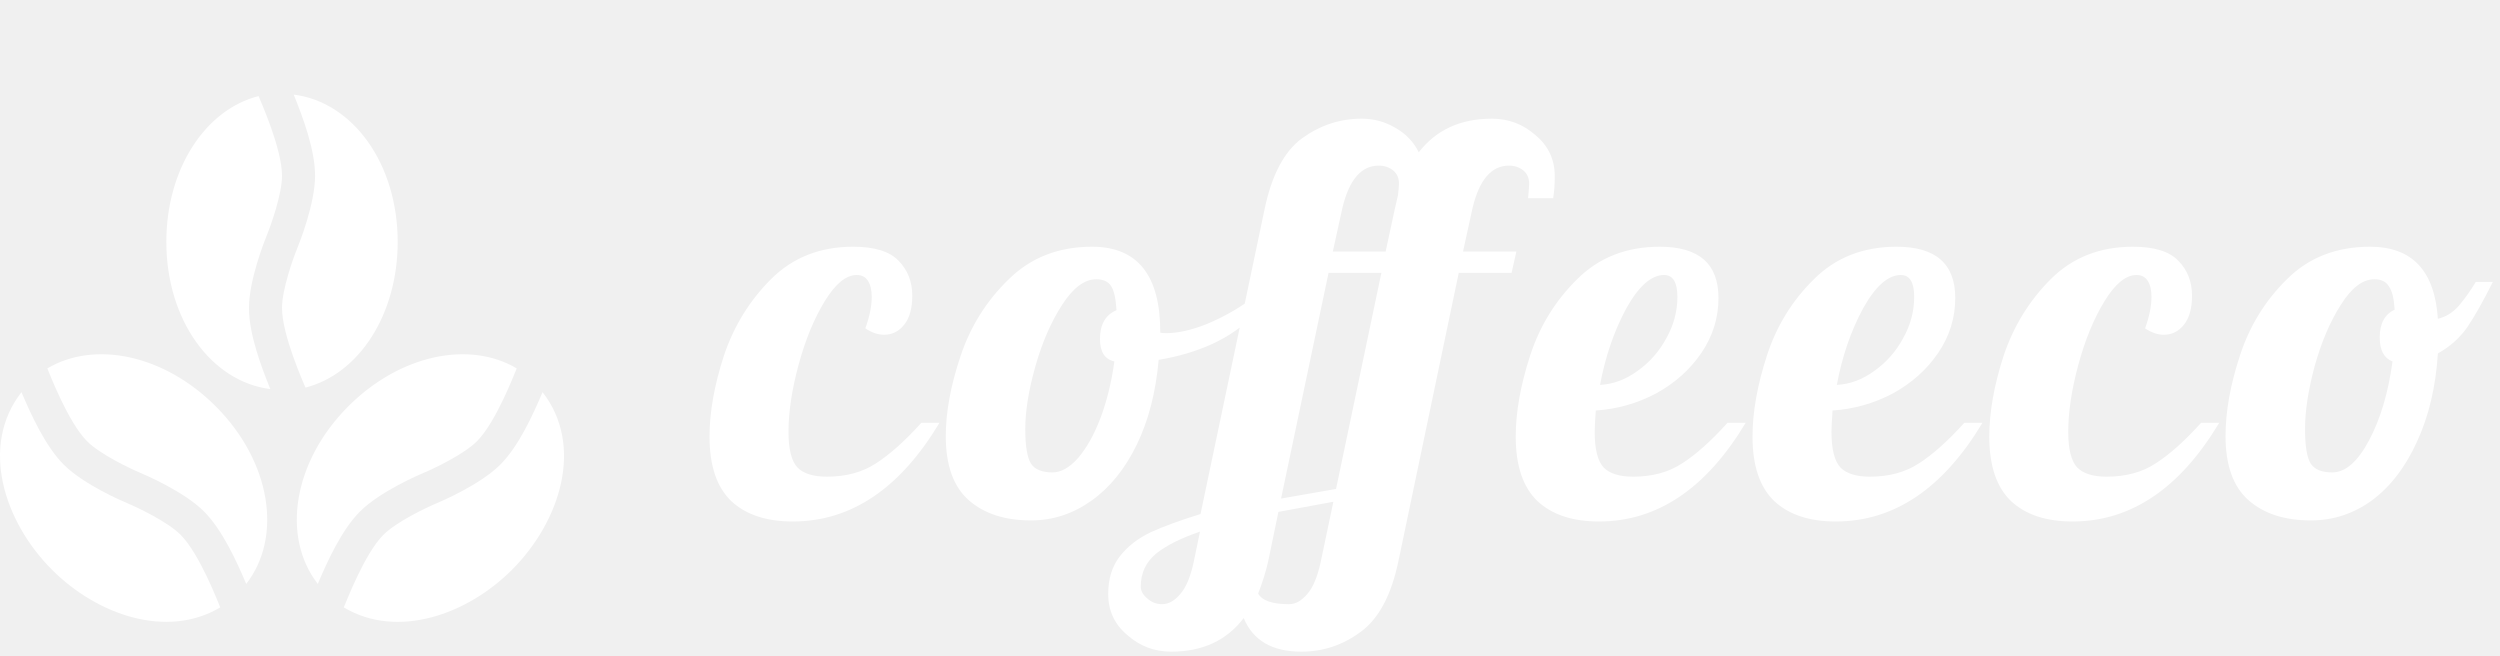
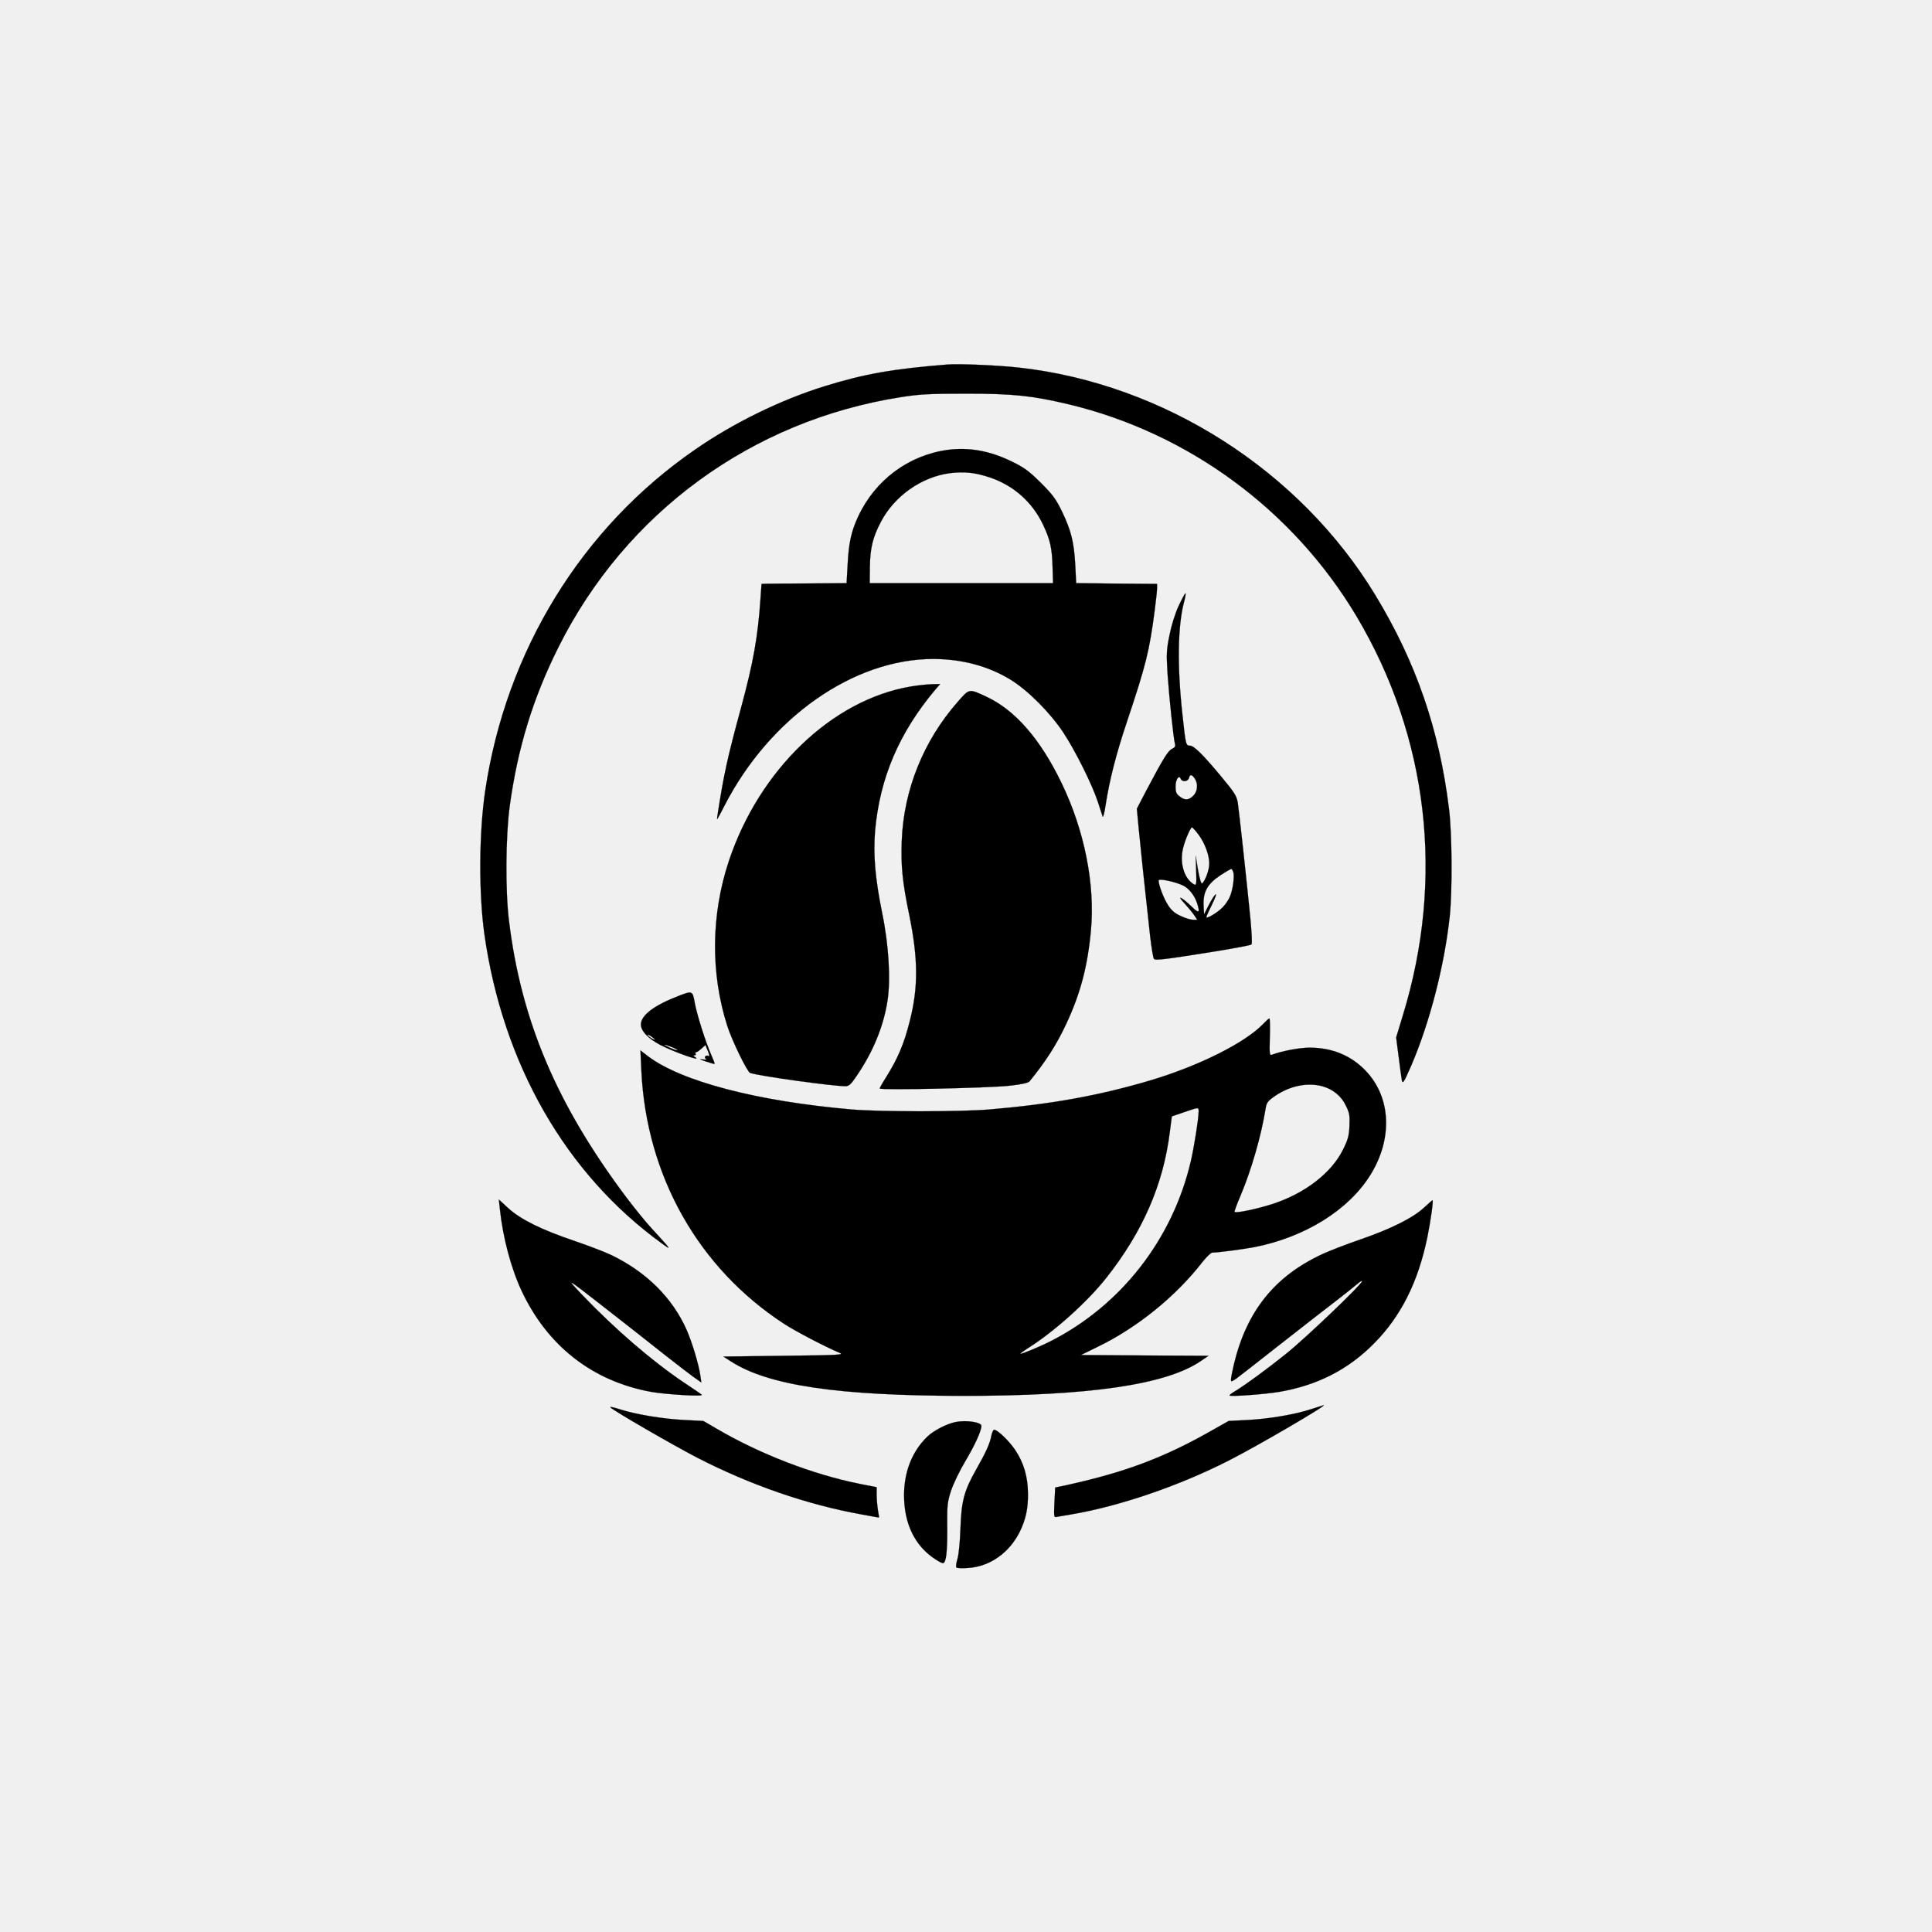
- <svg xmlns="http://www.w3.org/2000/svg" width="164" height="43" viewBox="0 0 164 43" fill="none">
-   <path d="M52.005 34.21C50.278 34.21 48.937 33.767 47.98 32.88C47.023 31.97 46.545 30.558 46.545 28.645C46.545 27.035 46.86 25.262 47.49 23.325C48.143 21.388 49.17 19.72 50.57 18.32C51.993 16.897 53.79 16.185 55.96 16.185C57.36 16.185 58.352 16.488 58.935 17.095C59.542 17.702 59.845 18.472 59.845 19.405C59.845 20.222 59.67 20.852 59.32 21.295C58.97 21.738 58.527 21.96 57.99 21.96C57.593 21.96 57.185 21.82 56.765 21.54C57.045 20.77 57.185 20.082 57.185 19.475C57.185 19.032 57.103 18.682 56.94 18.425C56.777 18.168 56.532 18.04 56.205 18.04C55.505 18.04 54.805 18.612 54.105 19.755C53.405 20.898 52.833 22.287 52.39 23.92C51.947 25.553 51.725 27.023 51.725 28.33C51.725 29.473 51.923 30.255 52.32 30.675C52.717 31.072 53.358 31.27 54.245 31.27C55.505 31.27 56.578 30.978 57.465 30.395C58.375 29.812 59.367 28.925 60.44 27.735H61.63C59.04 32.052 55.832 34.21 52.005 34.21ZM67.643 34.14C65.916 34.14 64.551 33.697 63.548 32.81C62.544 31.923 62.043 30.523 62.043 28.61C62.043 27.023 62.369 25.262 63.023 23.325C63.676 21.388 64.726 19.72 66.173 18.32C67.619 16.897 69.439 16.185 71.633 16.185C74.619 16.185 76.113 18.052 76.113 21.785V21.82C76.183 21.843 76.311 21.855 76.498 21.855C77.268 21.855 78.154 21.657 79.158 21.26C80.161 20.84 81.071 20.338 81.888 19.755L82.203 20.7C81.526 21.423 80.639 22.042 79.543 22.555C78.469 23.045 77.291 23.395 76.008 23.605C75.821 25.728 75.343 27.583 74.573 29.17C73.803 30.757 72.811 31.982 71.598 32.845C70.384 33.708 69.066 34.14 67.643 34.14ZM69.043 30.99C69.603 30.99 70.163 30.675 70.723 30.045C71.283 29.392 71.773 28.517 72.193 27.42C72.613 26.3 72.916 25.063 73.103 23.71C72.473 23.57 72.158 23.08 72.158 22.24C72.158 21.283 72.519 20.653 73.243 20.35C73.196 19.58 73.079 19.055 72.893 18.775C72.706 18.472 72.379 18.32 71.913 18.32C71.143 18.32 70.396 18.88 69.673 20C68.949 21.12 68.366 22.462 67.923 24.025C67.479 25.588 67.258 26.965 67.258 28.155C67.258 29.275 67.386 30.033 67.643 30.43C67.899 30.803 68.366 30.99 69.043 30.99ZM76.829 42.75C75.732 42.75 74.775 42.388 73.959 41.665C73.118 40.965 72.698 40.067 72.698 38.97C72.698 37.967 72.955 37.138 73.469 36.485C73.982 35.832 74.659 35.307 75.499 34.91C76.315 34.537 77.4 34.14 78.754 33.72L82.954 13.735C83.42 11.495 84.237 9.943 85.403 9.08C86.594 8.217 87.9 7.785 89.323 7.785C90.117 7.785 90.852 7.983 91.528 8.38C92.228 8.777 92.742 9.313 93.069 9.99C94.212 8.52 95.81 7.785 97.864 7.785C98.96 7.785 99.917 8.147 100.733 8.87C101.573 9.57 101.993 10.468 101.993 11.565C101.993 12.102 101.958 12.58 101.888 13H100.243C100.29 12.487 100.313 12.172 100.313 12.055C100.313 11.682 100.185 11.39 99.928 11.18C99.672 10.97 99.357 10.865 98.984 10.865C97.84 10.865 97.047 11.787 96.603 13.63L95.974 16.5H99.474L99.159 17.9H95.694L91.739 36.8C91.272 39.04 90.444 40.592 89.254 41.455C88.087 42.318 86.792 42.75 85.368 42.75C83.455 42.75 82.195 42.015 81.588 40.545C80.469 42.015 78.882 42.75 76.829 42.75ZM90.898 16.5L91.493 13.735L91.704 12.825C91.75 12.452 91.773 12.195 91.773 12.055C91.773 11.682 91.645 11.39 91.388 11.18C91.132 10.97 90.817 10.865 90.444 10.865C89.3 10.865 88.507 11.787 88.064 13.63L87.433 16.5H90.898ZM87.644 32.075L90.618 17.9H87.153L84.038 32.705L87.644 32.075ZM84.564 39.635C84.984 39.635 85.38 39.413 85.754 38.97C86.127 38.55 86.418 37.862 86.629 36.905L87.469 32.915L83.864 33.58L83.198 36.8C83.035 37.523 82.814 38.235 82.534 38.935C82.79 39.402 83.467 39.635 84.564 39.635ZM76.234 39.635C76.653 39.635 77.05 39.413 77.424 38.97C77.797 38.55 78.088 37.862 78.299 36.905L78.719 34.875C77.482 35.295 76.525 35.773 75.849 36.31C75.172 36.87 74.834 37.593 74.834 38.48C74.834 38.76 74.974 39.017 75.254 39.25C75.534 39.507 75.86 39.635 76.234 39.635ZM104.892 34.21C103.165 34.21 101.824 33.767 100.867 32.88C99.91 31.97 99.432 30.558 99.432 28.645C99.432 27.035 99.747 25.262 100.377 23.325C101.007 21.388 102.034 19.72 103.457 18.32C104.88 16.897 106.689 16.185 108.882 16.185C111.449 16.185 112.732 17.305 112.732 19.545C112.732 20.852 112.359 22.053 111.612 23.15C110.865 24.247 109.874 25.133 108.637 25.81C107.4 26.463 106.082 26.837 104.682 26.93C104.635 27.63 104.612 28.097 104.612 28.33C104.612 29.473 104.81 30.255 105.207 30.675C105.604 31.072 106.245 31.27 107.132 31.27C108.392 31.27 109.465 30.978 110.352 30.395C111.262 29.812 112.254 28.925 113.327 27.735H114.517C111.927 32.052 108.719 34.21 104.892 34.21ZM104.962 25.25C105.825 25.203 106.642 24.9 107.412 24.34C108.205 23.78 108.835 23.068 109.302 22.205C109.792 21.342 110.037 20.432 110.037 19.475C110.037 18.518 109.745 18.04 109.162 18.04C108.322 18.04 107.494 18.775 106.677 20.245C105.884 21.715 105.312 23.383 104.962 25.25ZM120.425 34.21C118.698 34.21 117.356 33.767 116.4 32.88C115.443 31.97 114.965 30.558 114.965 28.645C114.965 27.035 115.28 25.262 115.91 23.325C116.54 21.388 117.566 19.72 118.99 18.32C120.413 16.897 122.221 16.185 124.415 16.185C126.981 16.185 128.265 17.305 128.265 19.545C128.265 20.852 127.891 22.053 127.145 23.15C126.398 24.247 125.406 25.133 124.17 25.81C122.933 26.463 121.615 26.837 120.215 26.93C120.168 27.63 120.145 28.097 120.145 28.33C120.145 29.473 120.343 30.255 120.74 30.675C121.136 31.072 121.778 31.27 122.665 31.27C123.925 31.27 124.998 30.978 125.885 30.395C126.795 29.812 127.786 28.925 128.86 27.735H130.05C127.46 32.052 124.251 34.21 120.425 34.21ZM120.495 25.25C121.358 25.203 122.175 24.9 122.945 24.34C123.738 23.78 124.368 23.068 124.835 22.205C125.325 21.342 125.57 20.432 125.57 19.475C125.57 18.518 125.278 18.04 124.695 18.04C123.855 18.04 123.026 18.775 122.21 20.245C121.416 21.715 120.845 23.383 120.495 25.25ZM135.957 34.21C134.23 34.21 132.889 33.767 131.932 32.88C130.975 31.97 130.497 30.558 130.497 28.645C130.497 27.035 130.812 25.262 131.442 23.325C132.095 21.388 133.122 19.72 134.522 18.32C135.945 16.897 137.742 16.185 139.912 16.185C141.312 16.185 142.304 16.488 142.887 17.095C143.494 17.702 143.797 18.472 143.797 19.405C143.797 20.222 143.622 20.852 143.272 21.295C142.922 21.738 142.479 21.96 141.942 21.96C141.545 21.96 141.137 21.82 140.717 21.54C140.997 20.77 141.137 20.082 141.137 19.475C141.137 19.032 141.055 18.682 140.892 18.425C140.729 18.168 140.484 18.04 140.157 18.04C139.457 18.04 138.757 18.612 138.057 19.755C137.357 20.898 136.785 22.287 136.342 23.92C135.899 25.553 135.677 27.023 135.677 28.33C135.677 29.473 135.875 30.255 136.272 30.675C136.669 31.072 137.31 31.27 138.197 31.27C139.457 31.27 140.53 30.978 141.417 30.395C142.327 29.812 143.319 28.925 144.392 27.735H145.582C142.992 32.052 139.784 34.21 135.957 34.21ZM151.595 34.14C149.868 34.14 148.503 33.697 147.5 32.81C146.496 31.923 145.995 30.523 145.995 28.61C145.995 27 146.31 25.238 146.94 23.325C147.57 21.388 148.596 19.72 150.02 18.32C151.443 16.897 153.263 16.185 155.48 16.185C158.233 16.185 159.715 17.76 159.925 20.91C160.438 20.793 160.893 20.513 161.29 20.07C161.686 19.603 162.06 19.078 162.41 18.495H163.53C162.9 19.755 162.34 20.747 161.85 21.47C161.36 22.17 160.718 22.742 159.925 23.185C159.785 25.378 159.33 27.303 158.56 28.96C157.813 30.617 156.833 31.9 155.62 32.81C154.406 33.697 153.065 34.14 151.595 34.14ZM152.995 30.99C153.858 30.99 154.663 30.29 155.41 28.89C156.156 27.49 156.67 25.763 156.95 23.71C156.39 23.5 156.11 22.975 156.11 22.135C156.11 21.225 156.436 20.618 157.09 20.315C157.043 19.568 156.915 19.055 156.705 18.775C156.518 18.472 156.203 18.32 155.76 18.32C154.99 18.32 154.255 18.88 153.555 20C152.855 21.097 152.283 22.438 151.84 24.025C151.42 25.588 151.21 26.965 151.21 28.155C151.21 29.275 151.338 30.033 151.595 30.43C151.851 30.803 152.318 30.99 152.995 30.99Z" fill="white" />
-   <path d="M16.332 20.201C16.332 18.347 17.378 15.744 17.496 15.453C17.776 14.772 18.5 12.739 18.5 11.529C18.5 9.733 17.07 6.584 16.962 6.302C13.468 7.192 10.912 11.073 10.912 15.865C10.912 20.997 13.857 25.037 17.733 25.524C17.122 24.013 16.332 21.907 16.332 20.201ZM19.267 6.205C19.878 7.716 20.668 9.822 20.668 11.529C20.668 13.382 19.622 15.985 19.504 16.276C19.224 16.957 18.5 18.991 18.5 20.201C18.5 21.996 19.93 25.145 20.038 25.427C23.532 24.537 26.088 20.656 26.088 15.865C26.088 10.733 23.143 6.692 19.267 6.205ZM23.62 33.549C24.932 32.238 27.511 31.137 27.799 31.015C28.479 30.731 30.429 29.805 31.284 28.949C32.557 27.678 33.777 24.433 33.896 24.167C30.796 22.325 26.242 23.262 22.853 26.65C19.224 30.28 18.45 35.22 20.847 38.304C21.469 36.84 22.4 34.769 23.62 33.549ZM32.817 30.482C31.509 31.793 28.928 32.895 28.638 33.016C27.958 33.301 26.008 34.227 25.153 35.082C23.91 36.327 22.725 39.457 22.551 39.847C26.087 41.948 30.659 40.306 33.583 37.381C36.776 34.192 38.321 29.224 35.592 25.726C34.957 27.219 34.029 29.271 32.817 30.482ZM5.716 28.949C6.571 29.805 8.521 30.731 9.201 31.017C9.489 31.137 12.068 32.238 13.38 33.549C14.581 34.75 15.526 36.827 16.153 38.304C18.55 35.22 17.776 30.28 14.147 26.65C10.76 23.261 6.206 22.325 3.105 24.168C3.216 24.415 4.446 27.679 5.716 28.949ZM11.847 35.082C10.992 34.227 9.042 33.301 8.362 33.015C8.072 32.895 5.491 31.793 4.183 30.482C2.979 29.278 2.035 27.2 1.408 25.726C-1.324 29.229 0.231 34.199 3.417 37.381C6.379 40.344 10.944 41.928 14.449 39.846C14.343 39.609 13.113 36.351 11.847 35.082Z" fill="white" />
+ <svg xmlns="http://www.w3.org/2000/svg" version="1.0" width="1254pt" height="1254pt" viewBox="0 0 1254 1254" preserveAspectRatio="xMidYMid meet">
+   <g transform="translate(0,1254) scale(0.1,-0.1)" fill="currentColor" stroke="currentColor">
+     <path d="M6150 10174 c-353 -28 -540 -61 -795 -140 -287 -89 -592 -238 -843 -412 -737 -508 -1228 -1308 -1363 -2217 -40 -272 -42 -662 -5 -928 120 -844 528 -1556 1151 -2007 67 -49 65 -45 -63 94 -40 43 -117 138 -171 210 -449 600 -678 1142 -757 1786 -25 198 -22 550 4 745 52 381 151 703 317 1035 436 872 1253 1470 2220 1622 120 19 181 23 425 23 308 0 430 -13 670 -70 777 -187 1456 -688 1866 -1377 465 -783 572 -1700 300 -2587 l-44 -145 15 -115 c8 -64 17 -131 20 -150 6 -43 11 -36 63 83 120 279 216 651 250 971 17 166 15 535 -5 695 -63 514 -213 950 -478 1387 -491 809 -1373 1372 -2313 1477 -135 15 -387 26 -464 20z" />
+     <path d="M6151 9620 c-254 -35 -471 -196 -581 -433 -44 -94 -61 -170 -68 -307 l-7 -125 -245 -2 c-135 0 -259 -2 -276 -2 l-31 -1 -7 -97 c-17 -248 -46 -411 -125 -703 -90 -331 -113 -435 -155 -708 -4 -30 -5 -30 46 68 294 572 838 954 1358 953 186 -1 357 -47 500 -135 111 -68 256 -213 342 -343 78 -118 187 -337 224 -450 14 -44 28 -87 31 -95 3 -8 12 25 19 74 26 165 65 321 140 546 122 364 144 453 179 720 8 63 15 126 15 142 l0 28 -262 2 -263 3 -6 120 c-8 147 -27 222 -86 345 -39 80 -59 108 -137 186 -77 76 -106 98 -186 137 -144 71 -279 95 -419 77z m274 -179 c154 -52 275 -159 345 -306 47 -99 59 -153 62 -280 l3 -100 -595 0 -595 0 1 106 c2 122 19 192 71 291 88 169 265 293 449 317 94 11 164 4 259 -28z" />
+     <path d="M7651 8609 c-24 -52 -47 -126 -60 -191 -20 -99 -21 -119 -12 -261 11 -155 37 -402 47 -444 5 -17 0 -25 -19 -34 -25 -11 -58 -64 -167 -271 l-61 -117 11 -118 c10 -108 36 -354 75 -708 9 -77 20 -144 25 -149 11 -11 67 -4 405 50 121 20 224 39 228 44 5 4 1 84 -8 176 -22 225 -74 700 -81 744 -8 45 -21 66 -112 175 -114 137 -173 195 -198 195 -27 0 -28 5 -49 200 -35 315 -31 576 10 732 8 29 12 54 10 57 -3 2 -22 -34 -44 -80z m103 -1121 c24 -34 20 -85 -9 -113 -30 -30 -54 -31 -89 -4 -21 16 -26 29 -26 64 0 45 22 79 34 50 8 -22 47 -19 53 5 7 26 18 25 37 -2z m26 -366 c41 -56 69 -132 69 -187 1 -40 -28 -117 -47 -129 -6 -3 -16 31 -26 87 l-15 92 3 -97 c3 -87 1 -96 -13 -89 -66 36 -98 145 -70 244 15 56 47 127 56 127 4 -1 24 -22 43 -48z m225 -243 c9 -26 -3 -115 -22 -159 -8 -19 -28 -50 -46 -68 -32 -34 -107 -79 -107 -65 0 5 17 43 38 85 21 42 30 70 21 62 -9 -8 -29 -40 -45 -72 l-29 -57 -3 59 c-4 86 25 139 108 194 35 23 68 42 72 42 3 0 10 -9 13 -21z m-327 -86 c38 -18 74 -63 91 -112 22 -68 14 -73 -35 -25 -63 61 -101 79 -48 23 22 -24 51 -59 63 -76 l22 -33 -28 0 c-15 0 -52 11 -80 25 -40 18 -60 36 -83 72 -28 44 -60 129 -60 158 0 15 105 -7 158 -32z" />
+     <path d="M5911 8084 c-509 -86 -982 -539 -1180 -1132 -116 -349 -120 -729 -10 -1072 31 -96 130 -299 148 -304 69 -22 535 -86 618 -86 23 0 36 11 74 68 105 154 173 318 199 484 22 137 9 363 -34 571 -46 226 -59 382 -46 536 31 343 156 635 390 914 l32 37 -54 -1 c-29 -1 -91 -7 -137 -15z" />
+     <path d="M6215 7983 c-221 -252 -349 -569 -362 -900 -6 -160 4 -267 48 -478 59 -288 60 -474 4 -693 -38 -151 -78 -243 -156 -368 -22 -34 -39 -65 -39 -69 0 -12 710 3 843 18 80 9 121 18 130 29 104 128 174 236 237 371 92 196 139 372 161 609 27 299 -42 648 -191 956 -138 286 -302 474 -490 561 -113 52 -107 53 -185 -36z" />
+     <path d="M4405 6076 c-161 -62 -245 -126 -245 -186 0 -42 47 -91 127 -133 96 -49 279 -113 223 -77 -11 7 -11 10 -2 10 7 0 10 5 7 10 -3 6 -2 10 3 10 5 0 21 11 36 25 14 13 26 23 26 21 0 -2 7 -20 16 -41 8 -20 10 -34 5 -30 -17 10 -36 -6 -20 -17 10 -6 2 -7 -21 -4 -25 4 -19 0 20 -13 30 -10 56 -18 58 -16 2 1 -8 28 -22 59 -36 82 -93 260 -107 339 -14 77 -15 77 -104 43z m-155 -283 c0 -7 -39 17 -46 28 -3 6 5 3 20 -6 14 -10 26 -19 26 -22z m110 -49 c23 -9 39 -18 37 -20 -2 -3 -24 4 -48 15 -54 24 -45 27 11 5z" />
+     <path d="M8199 5894 c-118 -123 -418 -273 -734 -367 -331 -98 -640 -154 -1040 -188 -188 -16 -715 -16 -900 0 -612 53 -1106 183 -1320 346 l-48 37 6 -133 c33 -683 371 -1280 927 -1642 77 -50 271 -151 360 -188 31 -13 -6 -15 -360 -19 l-395 -5 50 -32 c244 -156 691 -222 1506 -223 819 0 1314 72 1540 224 l53 36 -414 2 -414 3 108 53 c256 124 506 326 680 550 27 34 56 62 65 62 39 0 203 22 276 36 326 65 608 240 749 467 147 235 135 504 -29 676 -95 100 -219 151 -365 151 -65 0 -181 -22 -244 -46 -16 -6 -17 4 -14 115 2 66 1 121 -3 121 -3 0 -21 -16 -40 -36z m386 -405 c67 -19 121 -63 150 -124 24 -48 27 -64 24 -133 -3 -66 -10 -90 -42 -154 -74 -151 -248 -285 -458 -353 -100 -32 -236 -61 -246 -51 -2 2 14 48 37 101 72 169 137 396 165 572 6 36 13 46 60 79 98 67 212 90 310 63z m-805 -165 c0 -44 -30 -234 -51 -322 -118 -506 -453 -935 -909 -1167 -77 -39 -192 -86 -197 -82 -2 2 20 18 48 36 167 104 384 298 509 456 237 300 371 607 413 949 l13 100 79 27 c100 34 95 34 95 3z" />
+     <path d="M3245 4689 c19 -181 73 -383 140 -526 168 -359 460 -587 840 -657 97 -17 344 -32 330 -19 -5 5 -57 40 -114 78 -211 142 -447 346 -661 569 -110 116 -106 114 116 -59 262 -205 274 -214 415 -326 74 -58 158 -123 187 -144 l54 -38 -7 49 c-11 72 -52 208 -87 289 -92 210 -263 380 -493 490 -38 18 -144 59 -235 90 -216 73 -349 139 -430 212 l-62 57 7 -65z" />
+     <path d="M9240 4699 c-73 -66 -211 -135 -410 -204 -91 -31 -202 -74 -247 -95 -310 -144 -491 -370 -574 -715 -10 -44 -19 -88 -19 -98 0 -17 3 -16 33 4 17 13 147 113 287 224 140 110 305 238 365 284 61 47 122 96 138 110 15 13 27 20 27 14 0 -19 -365 -368 -490 -468 -124 -100 -261 -200 -332 -244 -21 -12 -38 -25 -38 -28 0 -10 229 7 324 23 245 42 446 144 613 313 175 176 286 396 347 688 22 109 41 244 34 243 -2 -1 -28 -23 -58 -51z" />
+     <path d="M3962 3405 c29 -27 405 -244 563 -326 344 -177 713 -305 1064 -368 63 -12 115 -21 116 -21 1 0 -1 19 -6 43 -4 23 -8 67 -9 98 l0 56 -112 22 c-306 62 -646 193 -929 359 l-84 49 -120 6 c-143 7 -322 37 -423 70 -40 13 -67 18 -60 12z" />
+     <path d="M8512 3394 c-106 -35 -278 -64 -417 -71 l-120 -6 -110 -62 c-314 -179 -571 -274 -958 -358 l-58 -12 -5 -98 c-4 -97 -4 -97 18 -92 13 2 52 9 88 15 314 53 699 184 1025 350 182 92 653 367 615 359 -3 -1 -38 -12 -78 -25z" />
+     <path d="M6202 3310 c-57 -12 -140 -54 -181 -93 -99 -94 -153 -228 -153 -382 0 -186 71 -331 205 -417 40 -25 50 -29 57 -17 14 22 20 102 18 249 -1 121 2 143 25 215 15 44 56 130 92 190 62 104 105 198 105 230 0 24 -98 39 -168 25z" />
+     <path d="M6435 3223 c-9 -51 -35 -109 -100 -223 -78 -138 -95 -204 -101 -383 -3 -82 -11 -168 -19 -194 -8 -26 -11 -51 -8 -56 3 -6 36 -7 79 -4 140 10 264 98 332 233 40 81 56 154 54 254 -1 106 -28 197 -83 279 -39 58 -115 131 -136 131 -6 0 -14 -17 -18 -37z" />
+   </g>
</svg>
